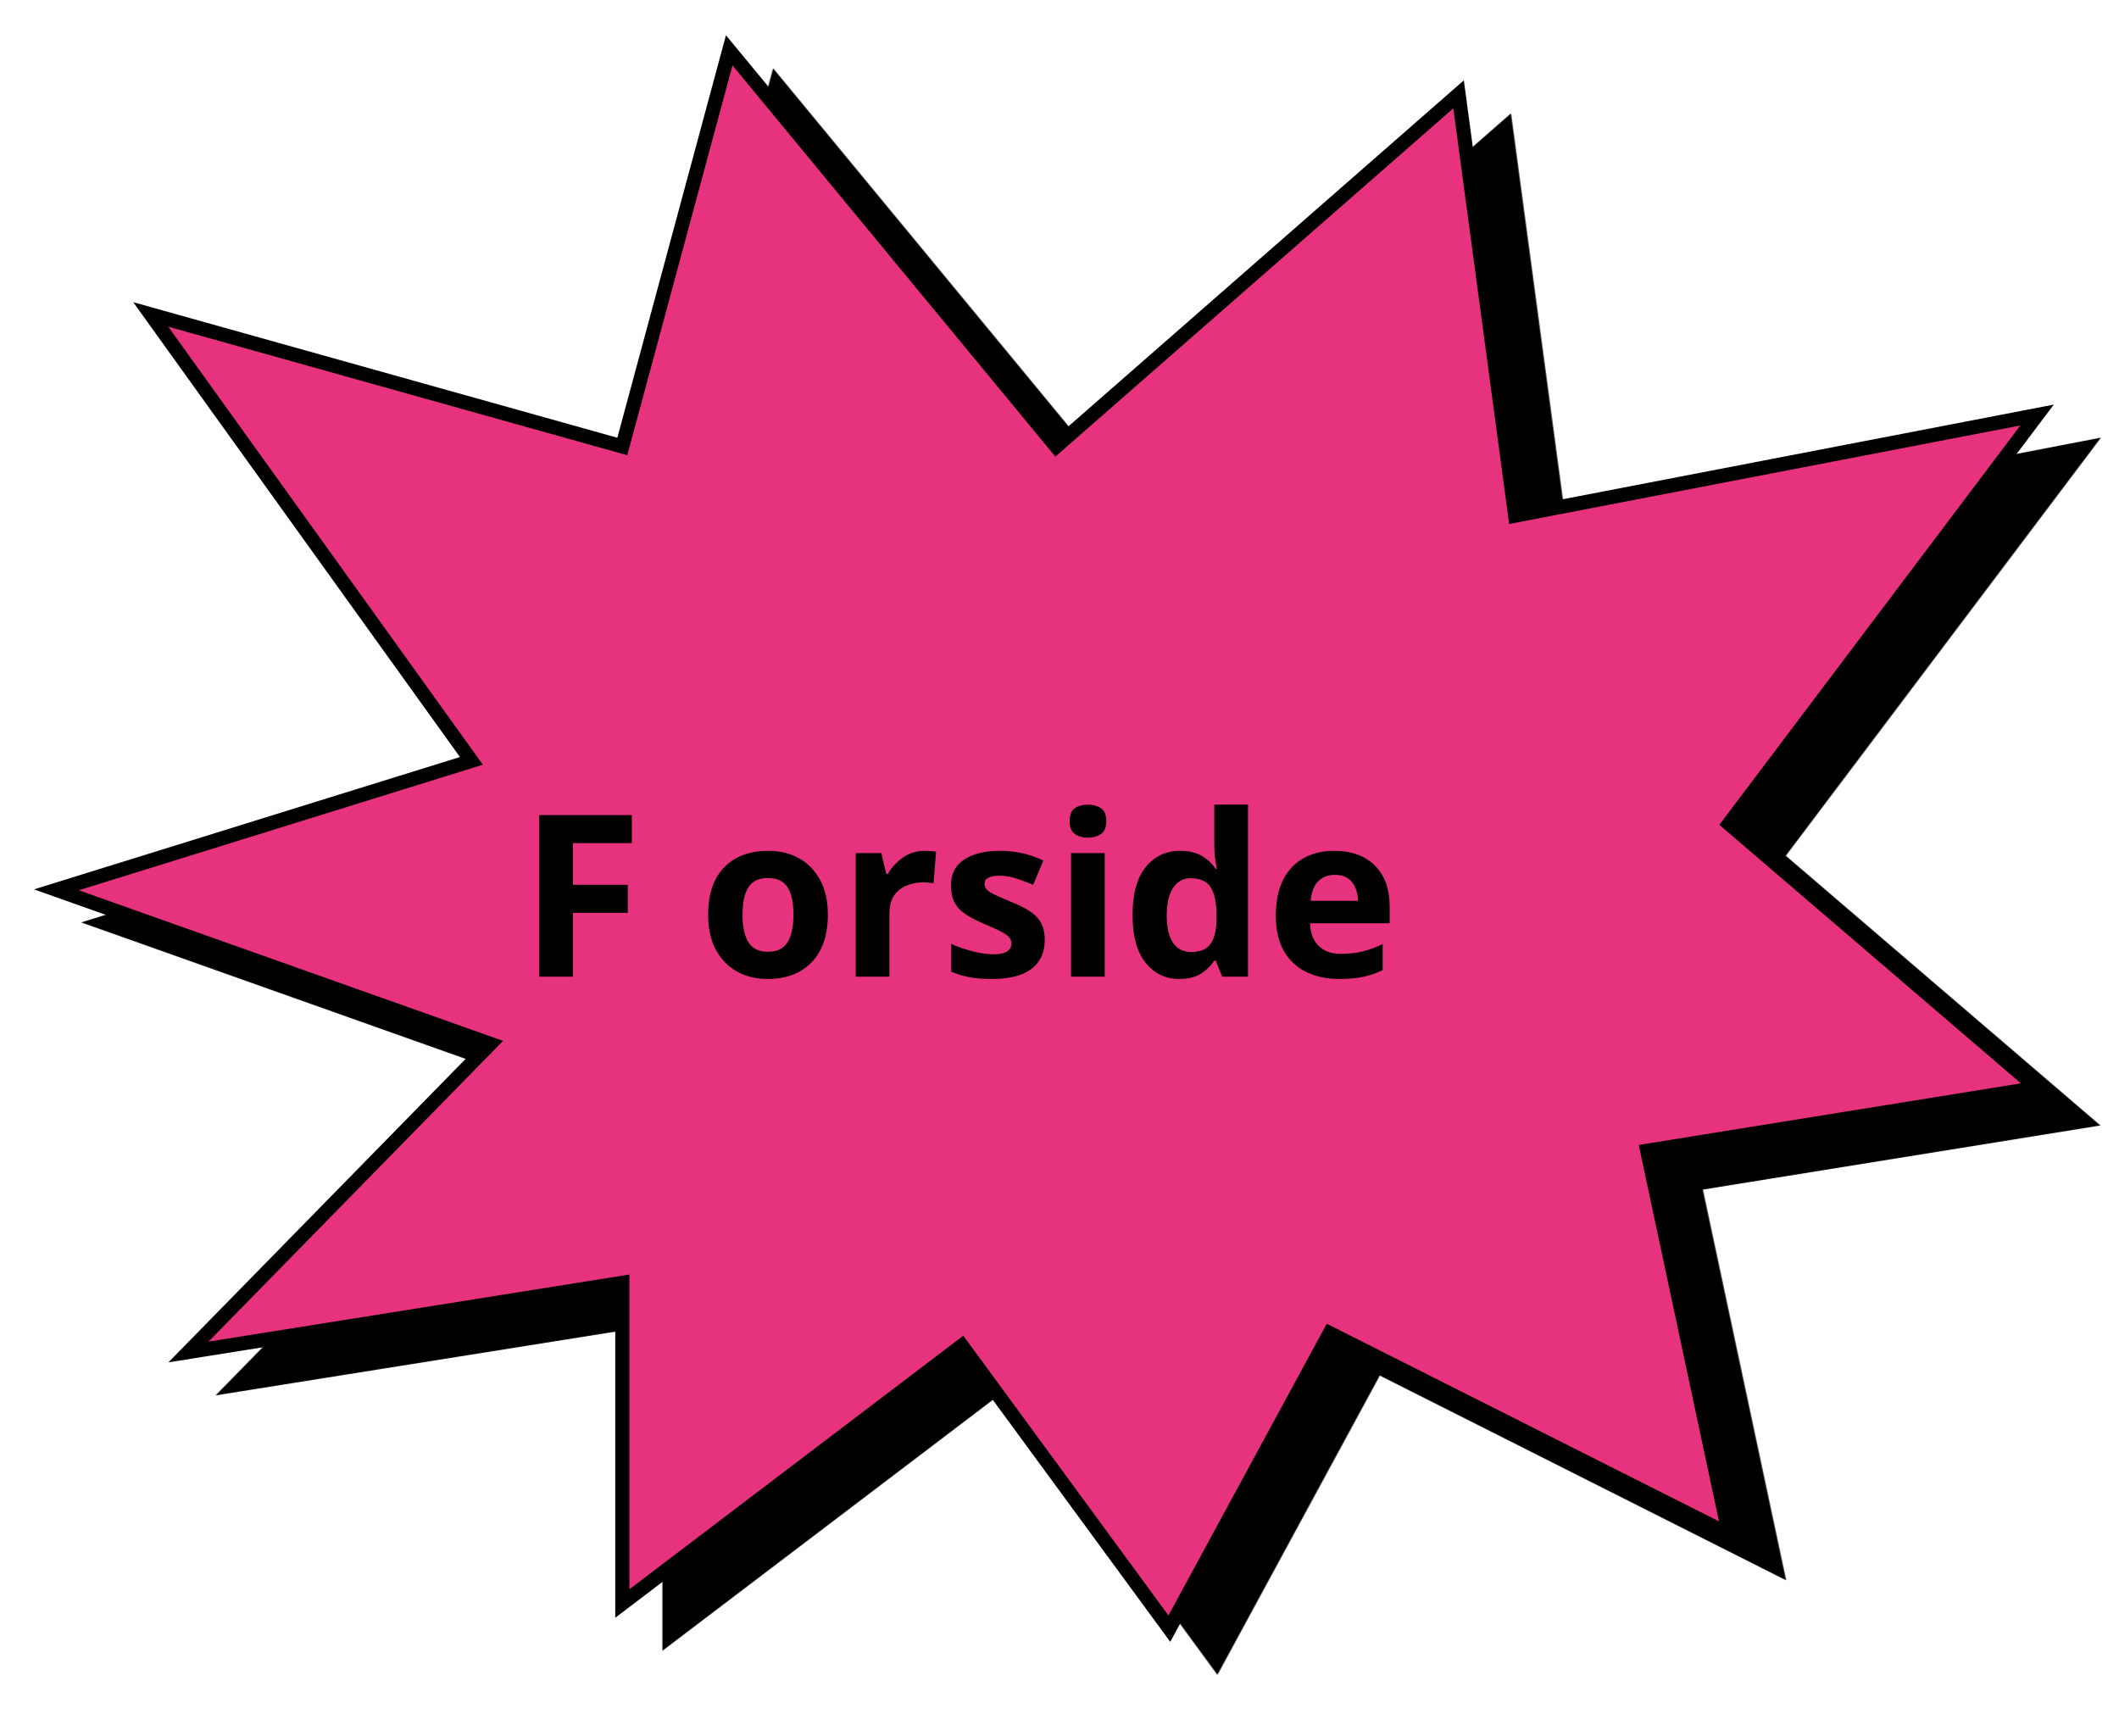
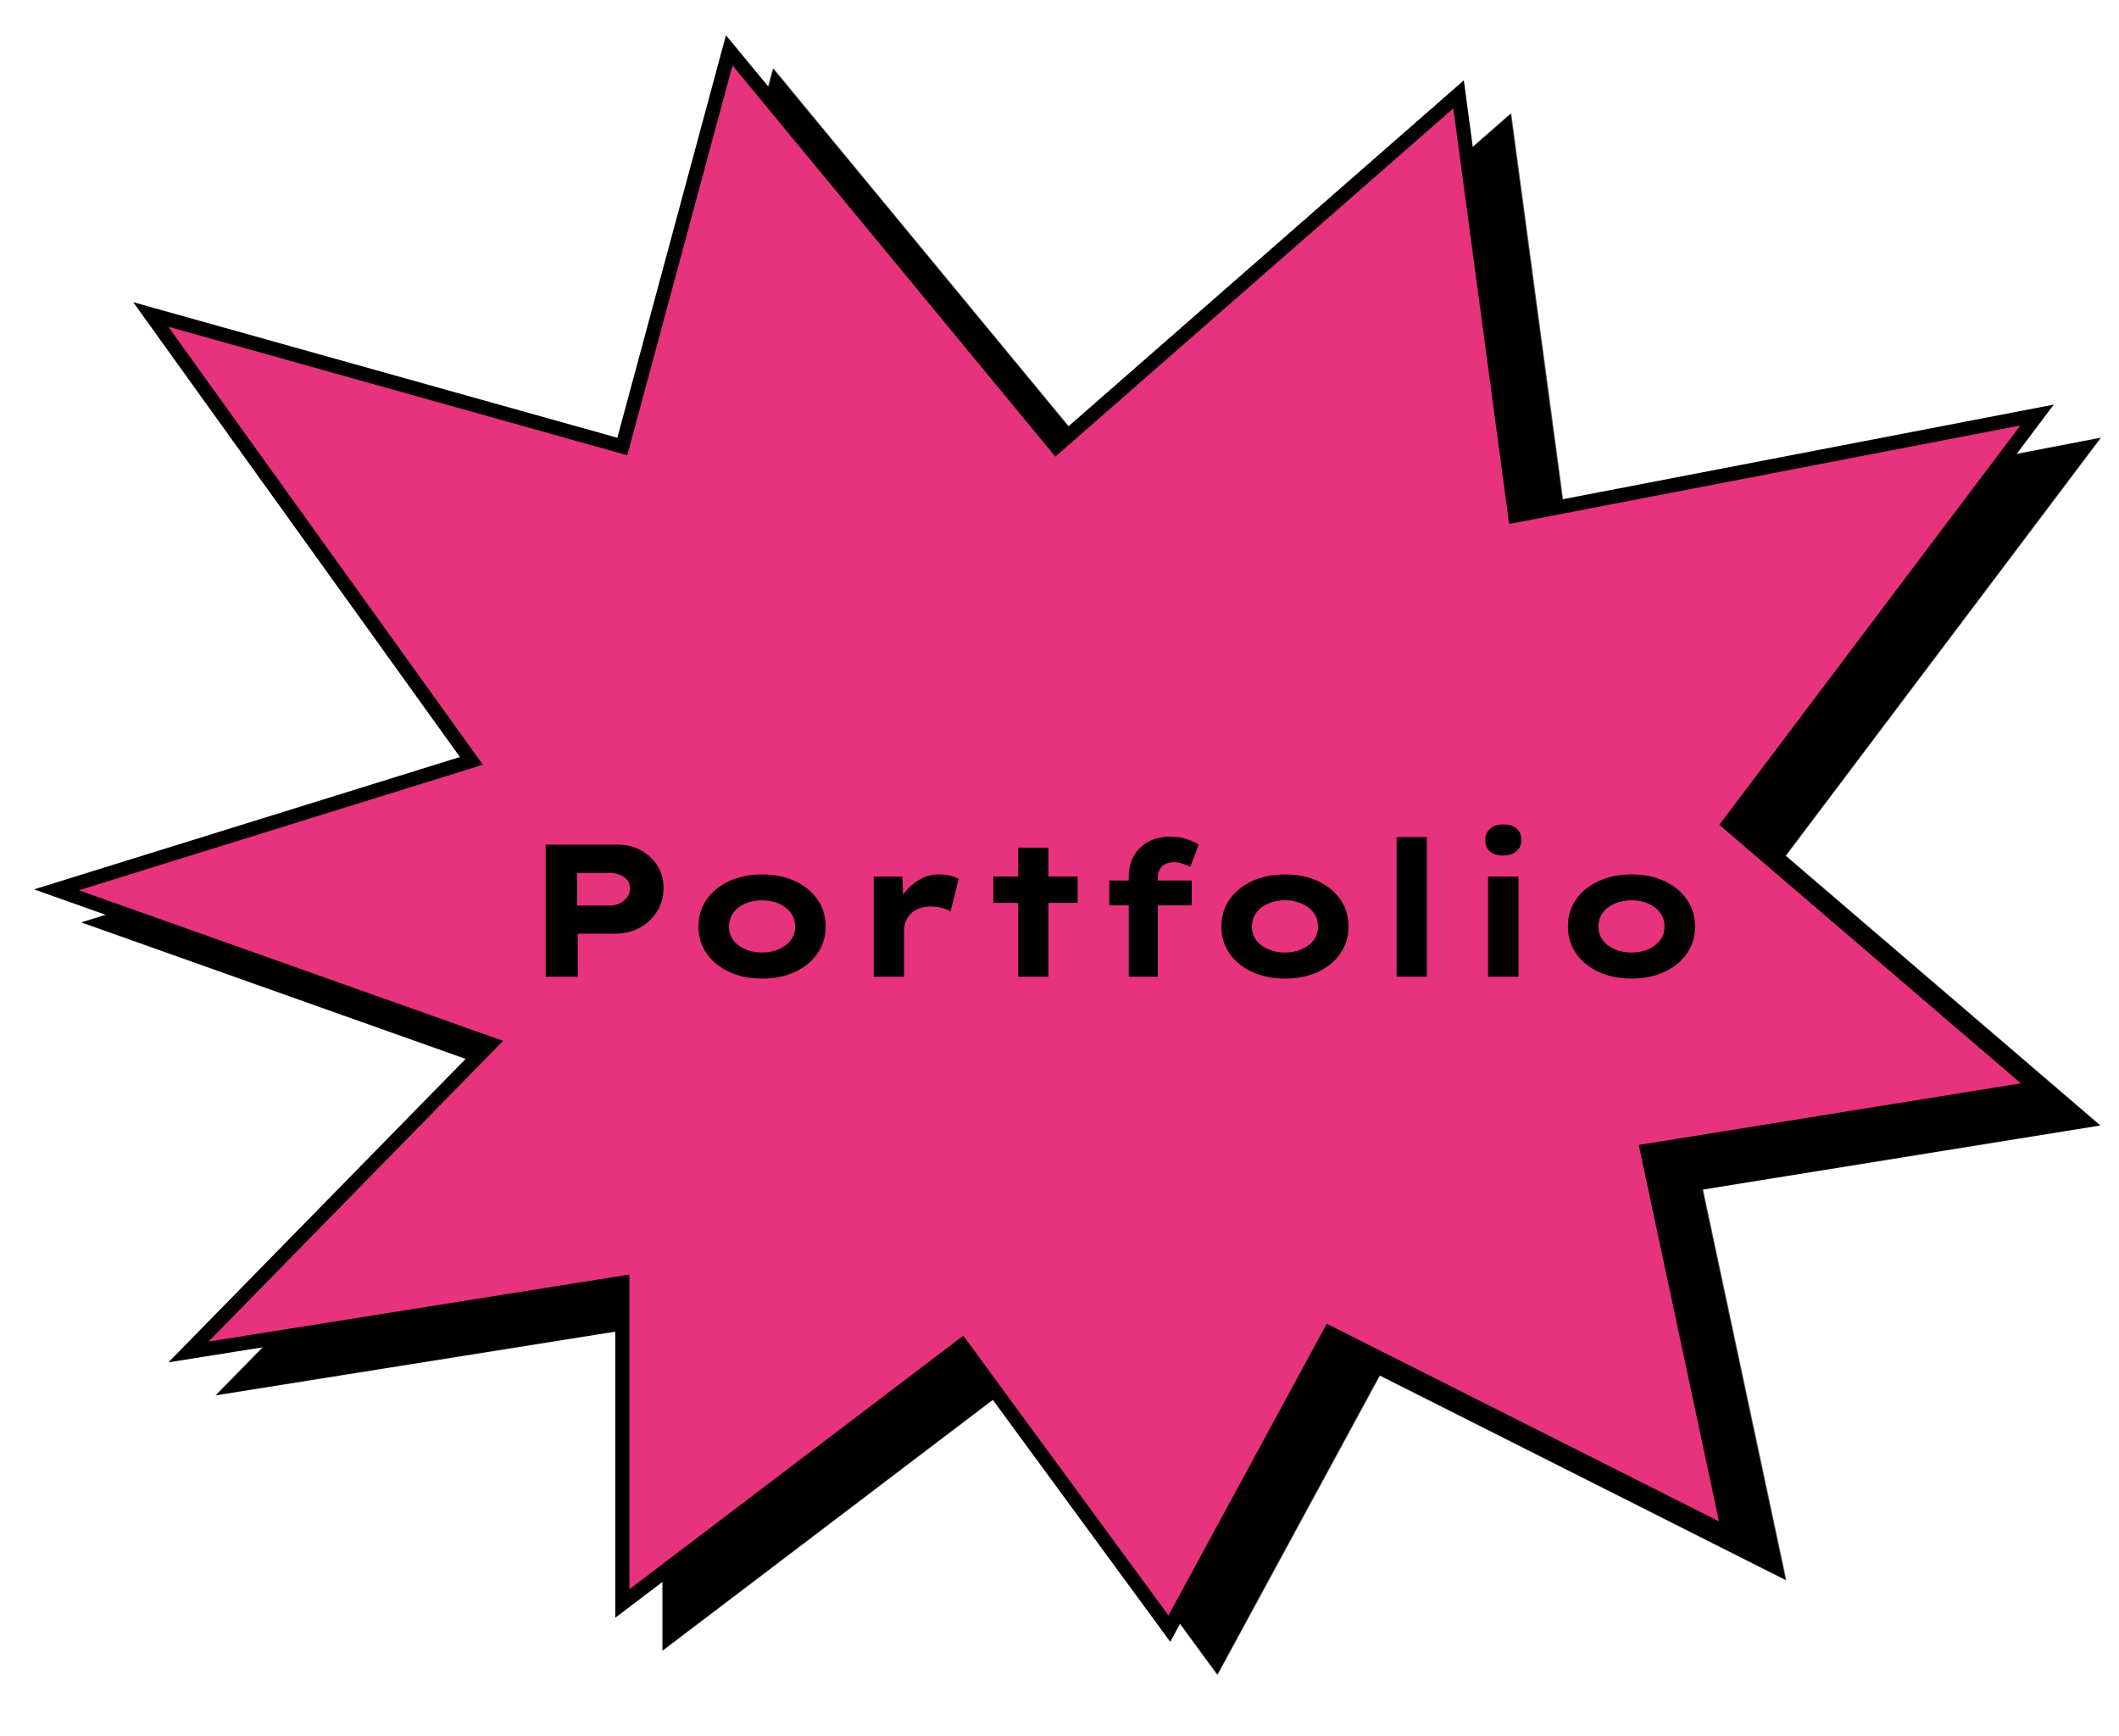
<svg xmlns="http://www.w3.org/2000/svg" id="Layer_1" data-name="Layer 1" viewBox="0 0 449.33 368">
  <defs>
    <filter id="drop-shadow-1" x="7.21" y="7.47" width="438.3" height="347.66" filterUnits="userSpaceOnUse">
      <feOffset dx="10" dy="7" />
      <feGaussianBlur result="blur" stdDeviation="0" />
      <feFlood flood-color="#000" flood-opacity="1" />
      <feComposite in2="blur" operator="in" />
      <feComposite in="SourceGraphic" />
    </filter>
  </defs>
  <polygon points="131.96 94.67 154.63 10.67 223.96 94.67 309.29 20 321.29 109.33 431.96 88 366.63 174.67 431.96 230.67 349.29 244 366.63 325.33 281.96 282.67 247.96 345.33 203.96 285.33 131.96 340 131.96 272 39.96 286.67 103.96 221.33 11.96 188.67 99.96 161.33 31.96 66.67 131.96 94.67" style="fill: #e7317e; filter: url(#drop-shadow-1); stroke: #000; stroke-miterlimit: 10; stroke-width: 3px;" />
-   <text transform="translate(110.03 207.09)" style="font-family: LexendMega-Bold, 'Lexend Mega'; font-size: 48px; font-weight: 700;">
-     <tspan x="0" y="0" style="letter-spacing: -.01em;">F</tspan>
-     <tspan x="37.97" y="0" style="letter-spacing: 0em;">orside</tspan>
-   </text>
+   <g>
+     <path d="M115.71,207.09v-28h15.24c1.84,0,3.49.4,4.96,1.2,1.47.8,2.63,1.89,3.5,3.28.87,1.39,1.3,2.95,1.3,4.68,0,1.87-.46,3.53-1.38,5-.92,1.47-2.15,2.62-3.68,3.46-1.53.84-3.27,1.26-5.22,1.26h-7.92v9.12h-6.8ZM122.39,192.01h6.88c.8,0,1.53-.16,2.18-.48.65-.32,1.17-.75,1.56-1.3.39-.55.58-1.17.58-1.86s-.19-1.28-.58-1.76c-.39-.48-.91-.85-1.56-1.12-.65-.27-1.38-.4-2.18-.4h-6.88v6.92Z" />
+     <path d="M161.63,207.49c-2.64,0-4.98-.47-7.02-1.42-2.04-.95-3.63-2.25-4.78-3.92-1.15-1.67-1.72-3.57-1.72-5.7s.57-4.07,1.72-5.72c1.15-1.65,2.74-2.95,4.78-3.9,2.04-.95,4.38-1.42,7.02-1.42s4.93.47,6.96,1.42c2.03.95,3.61,2.25,4.76,3.9,1.15,1.65,1.72,3.56,1.72,5.72s-.57,4.03-1.72,5.7c-1.15,1.67-2.73,2.97-4.76,3.92-2.03.95-4.35,1.42-6.96,1.42ZM161.63,201.97c1.28,0,2.45-.23,3.52-.7,1.07-.47,1.91-1.11,2.54-1.94.63-.83.93-1.79.9-2.88.03-1.09-.27-2.06-.9-2.9-.63-.84-1.47-1.49-2.54-1.96-1.07-.47-2.24-.7-3.52-.7s-2.51.23-3.6.7c-1.09.47-1.94,1.12-2.54,1.96-.6.84-.9,1.81-.9,2.9s.3,2.05.9,2.88c.6.83,1.45,1.47,2.54,1.94,1.09.47,2.29.7,3.6.7Z" />
+     <path d="M185.27,207.09v-21.24h6.08l.28,7.6-1.72-.48c.4-1.41,1.06-2.69,1.98-3.82.92-1.13,2-2.04,3.24-2.72,1.24-.68,2.54-1.02,3.9-1.02.83,0,1.61.08,2.34.24.73.16,1.38.39,1.94.68l-1.76,6.92c-.48-.32-1.12-.57-1.92-.76-.8-.19-1.59-.28-2.36-.28-.88,0-1.67.13-2.36.4-.69.27-1.28.64-1.76,1.12-.48.48-.84,1.02-1.08,1.62-.24.6-.36,1.22-.36,1.86v9.88h-6.44Z" />
+     <path d="M210.63,191.44v-5.6h17.88v5.6h-17.88ZM215.91,207.09v-27.36h6.4v27.36h-6.4Z" />
+     <path d="M235.23,191.97v-5.28h17.48v5.28h-17.48ZM239.35,207.09v-21.2c0-1.68.36-3.15,1.08-4.42.72-1.27,1.74-2.26,3.06-2.98,1.32-.72,2.85-1.08,4.58-1.08,1.39,0,2.59.17,3.6.52,1.01.35,1.85.73,2.52,1.16l-1.8,4.72c-.45-.21-.97-.43-1.56-.66-.59-.23-1.19-.34-1.8-.34-.8,0-1.46.14-1.98.42-.52.28-.91.67-1.16,1.16-.25.49-.38,1.06-.38,1.7v21h-6.16Z" />
+     <path d="M272.51,207.49c-2.64,0-4.98-.47-7.02-1.42-2.04-.95-3.63-2.25-4.78-3.92-1.15-1.67-1.72-3.57-1.72-5.7s.57-4.07,1.72-5.72c1.15-1.65,2.74-2.95,4.78-3.9,2.04-.95,4.38-1.42,7.02-1.42s4.93.47,6.96,1.42c2.03.95,3.61,2.25,4.76,3.9,1.15,1.65,1.72,3.56,1.72,5.72s-.57,4.03-1.72,5.7c-1.15,1.67-2.73,2.97-4.76,3.92-2.03.95-4.35,1.42-6.96,1.42ZM272.51,201.97c1.28,0,2.45-.23,3.52-.7,1.07-.47,1.91-1.11,2.54-1.94.63-.83.93-1.79.9-2.88.03-1.09-.27-2.06-.9-2.9-.63-.84-1.47-1.49-2.54-1.96-1.07-.47-2.24-.7-3.52-.7s-2.51.23-3.6.7c-1.09.47-1.94,1.12-2.54,1.96-.6.84-.9,1.81-.9,2.9s.3,2.05.9,2.88c.6.83,1.45,1.47,2.54,1.94,1.09.47,2.29.7,3.6.7Z" />
+     <path d="M296.15,207.09v-29.6h6.4v29.6h-6.4Z" />
+     <path d="M318.75,181.4c-1.2,0-2.13-.29-2.8-.86-.67-.57-1-1.39-1-2.46,0-.96.34-1.75,1.02-2.36.68-.61,1.61-.92,2.78-.92s2.14.29,2.82.86c.68.57,1.02,1.38,1.02,2.42s-.34,1.79-1.02,2.4c-.68.61-1.62.92-2.82.92ZM315.55,207.09v-21.24h6.44v21.24h-6.44Z" />
+     <path d="M345.99,207.49c-2.64,0-4.98-.47-7.02-1.42-2.04-.95-3.63-2.25-4.78-3.92-1.15-1.67-1.72-3.57-1.72-5.7s.57-4.07,1.72-5.72c1.15-1.65,2.74-2.95,4.78-3.9,2.04-.95,4.38-1.42,7.02-1.42s4.93.47,6.96,1.42c2.03.95,3.61,2.25,4.76,3.9,1.15,1.65,1.72,3.56,1.72,5.72s-.57,4.03-1.72,5.7c-1.15,1.67-2.73,2.97-4.76,3.92-2.03.95-4.35,1.42-6.96,1.42ZM345.99,201.97c1.28,0,2.45-.23,3.52-.7,1.07-.47,1.91-1.11,2.54-1.94.63-.83.93-1.79.9-2.88.03-1.09-.27-2.06-.9-2.9-.63-.84-1.47-1.49-2.54-1.96-1.07-.47-2.24-.7-3.52-.7s-2.51.23-3.6.7c-1.09.47-1.94,1.12-2.54,1.96-.6.84-.9,1.81-.9,2.9s.3,2.05.9,2.88c.6.83,1.45,1.47,2.54,1.94,1.09.47,2.29.7,3.6.7Z" />
+   </g>
</svg>
